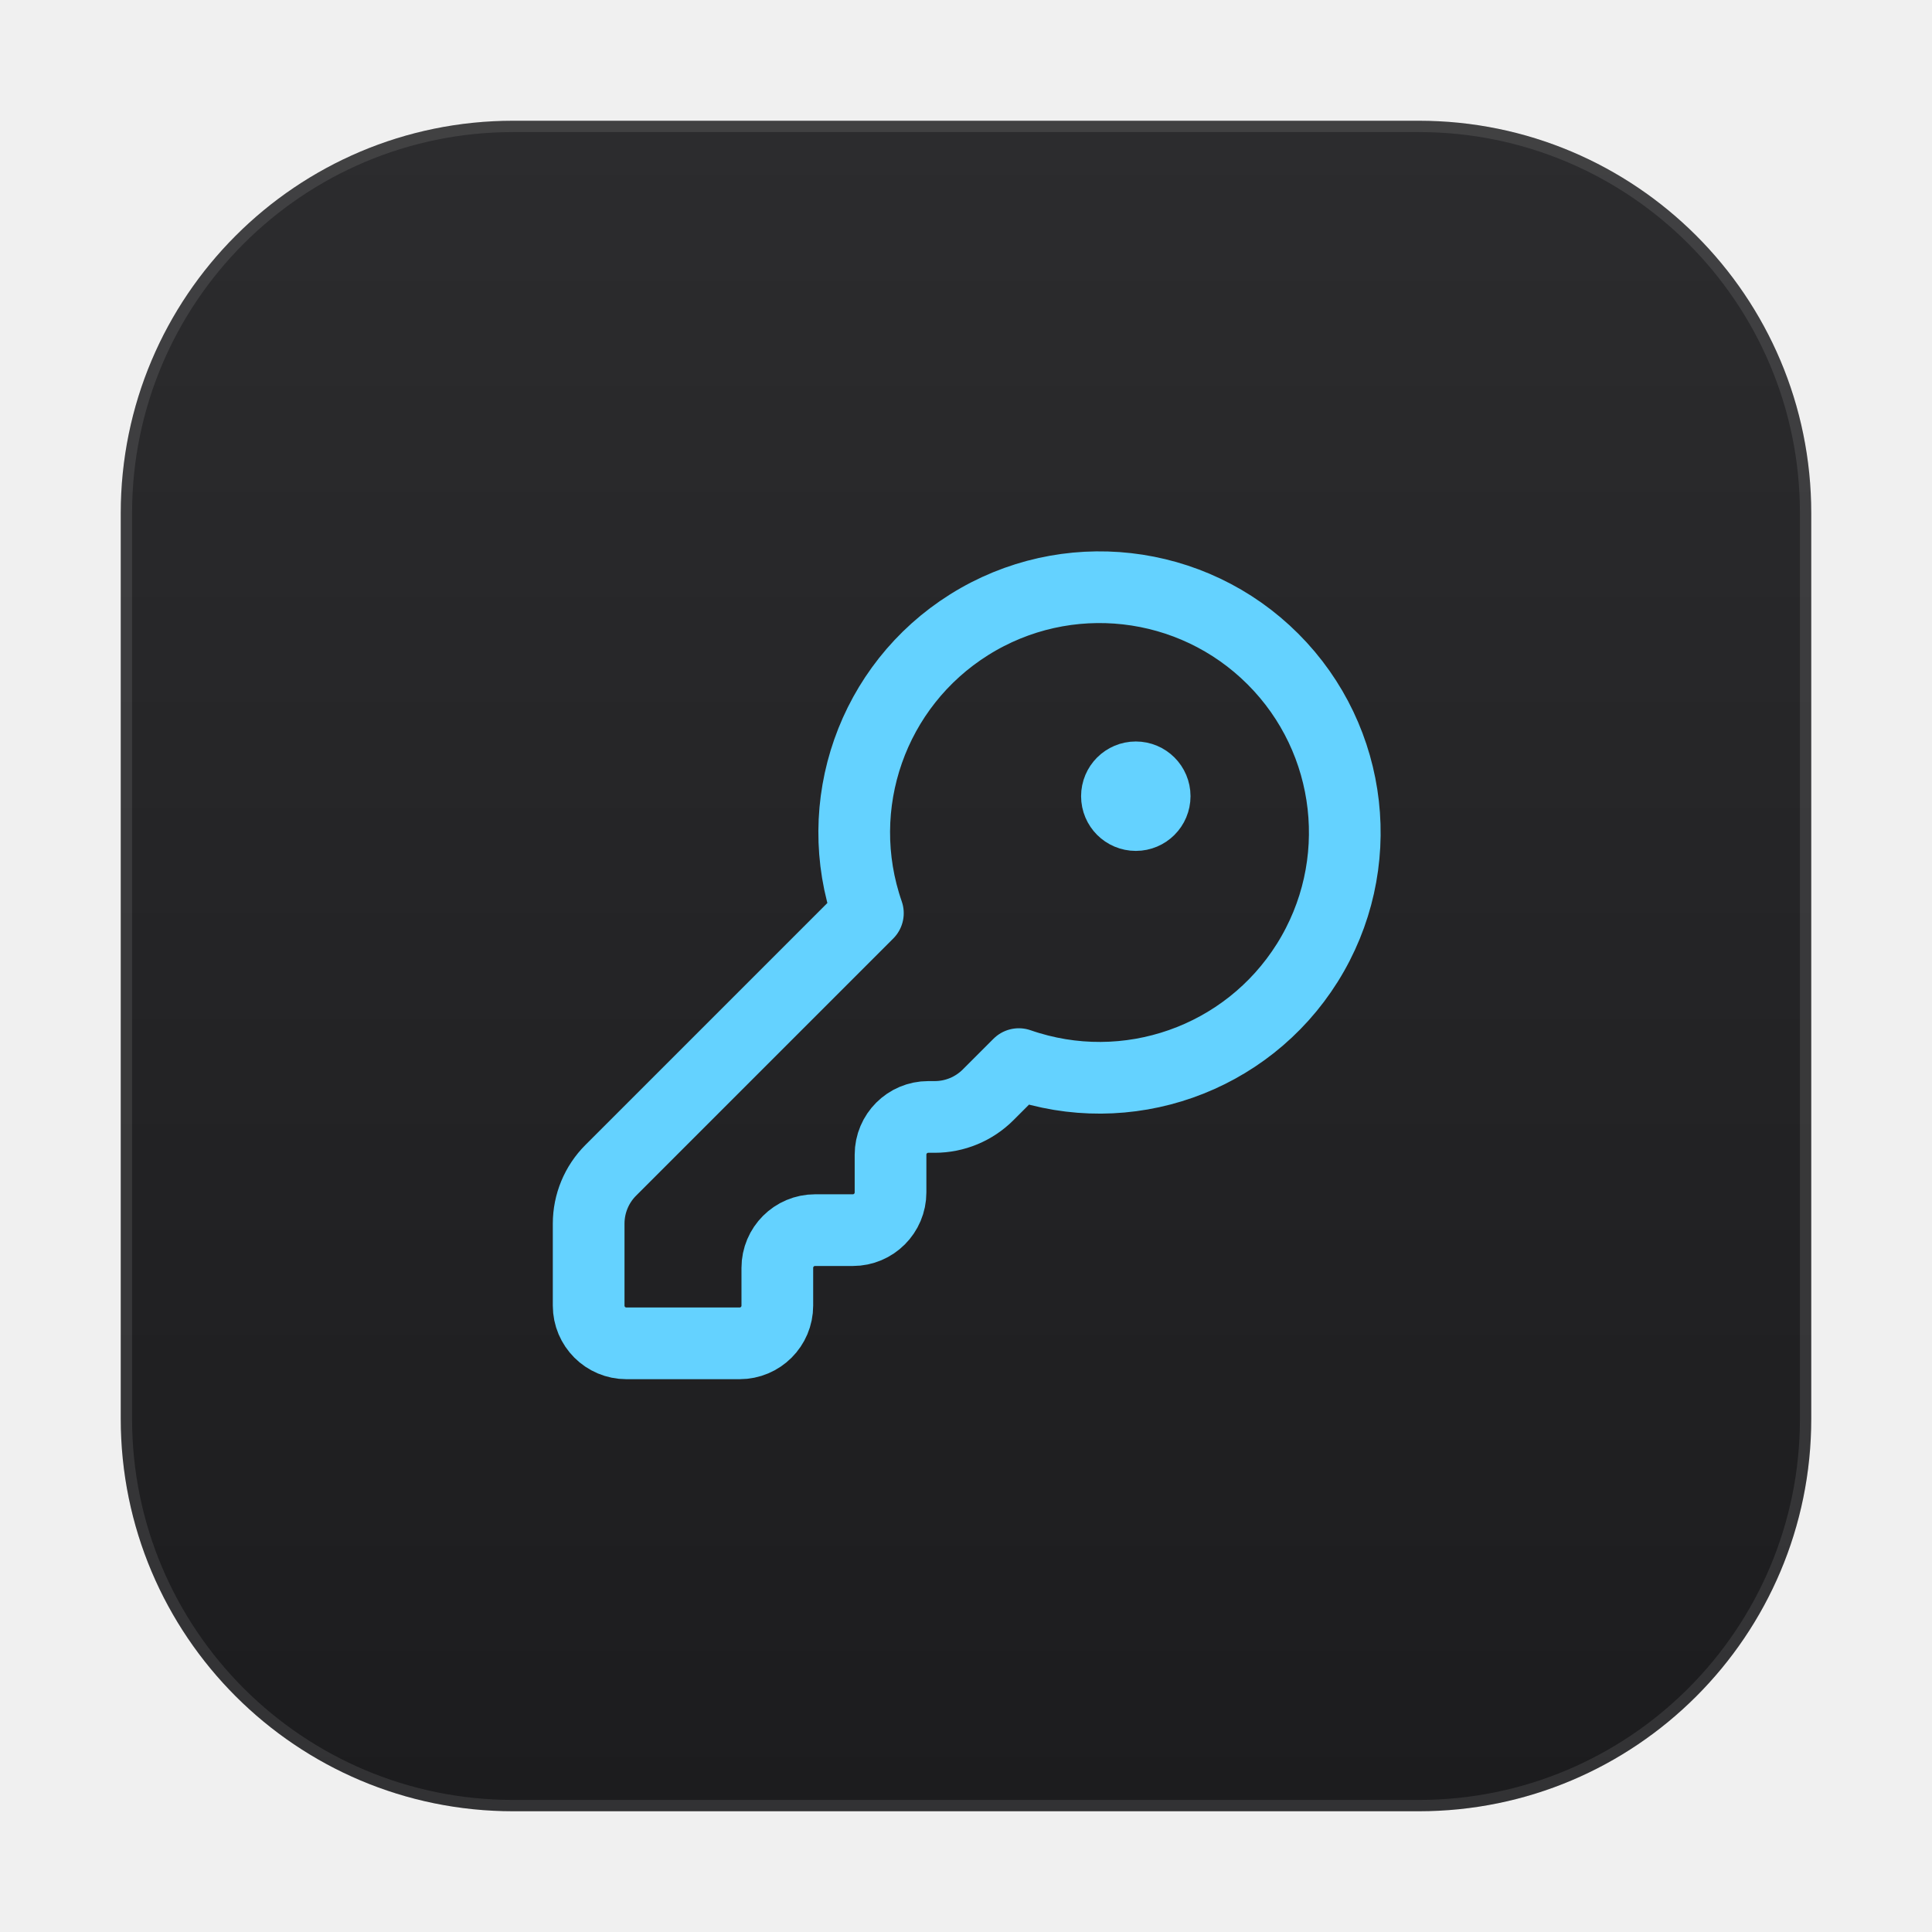
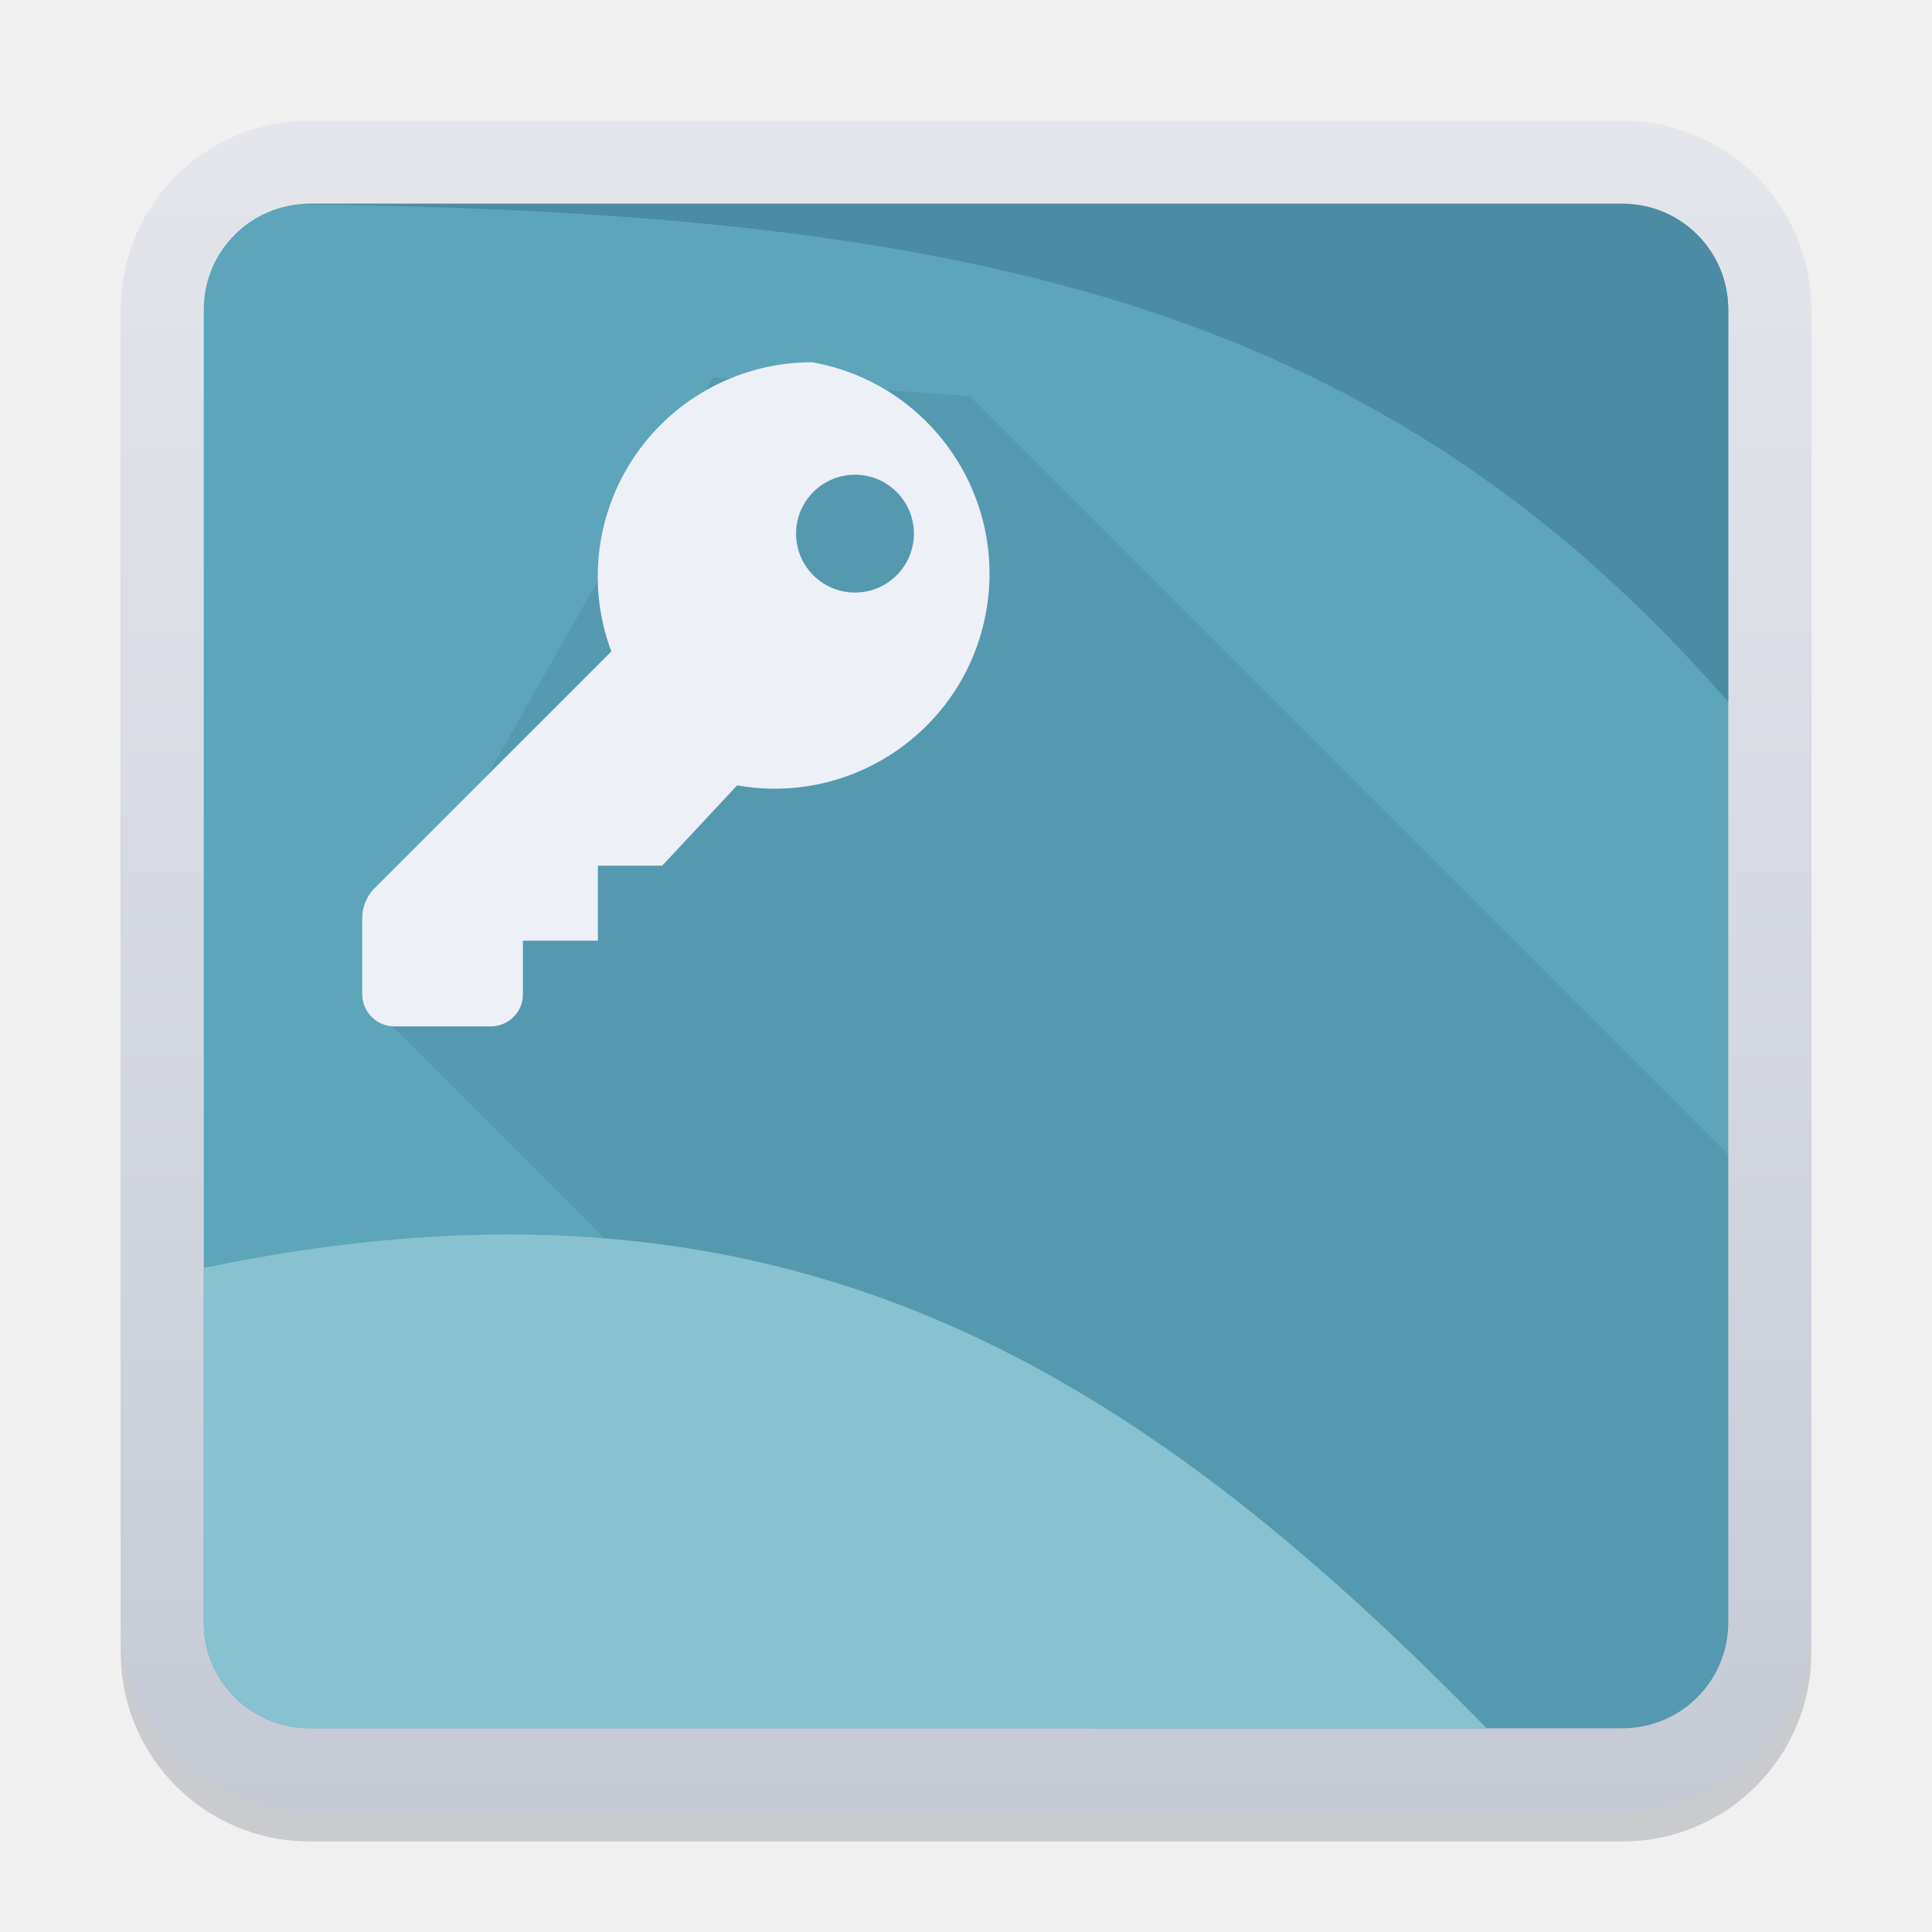
<svg xmlns="http://www.w3.org/2000/svg" width="512" height="512" viewBox="0 0 512 512">
  <defs>
-     <linearGradient id="tile" x1="0" y1="0" x2="0" y2="1">
-       <stop offset="0" stop-color="#2c2c2e" />
-       <stop offset="1" stop-color="#1c1c1e" />
+     <clipPath id="screen">
+       <rect x="54" y="54" width="404" height="404" rx="28" />
+     </clipPath>
+     <linearGradient id="frame" x2="0" y2="1">
+       <stop stop-color="#e4e6ec" />
+       <stop offset="1" stop-color="#c5cad5" />
    </linearGradient>
  </defs>
-   <rect x="32" y="32" width="448" height="448" rx="104" fill="url(#tile)" />
-   <rect x="33.5" y="33.5" width="445" height="445" rx="102.5" fill="none" stroke="#ffffff" stroke-opacity="0.10" stroke-width="3" />
-   <g transform="translate(136 136) scale(10)" color="#64d2ff" fill="none" stroke="currentColor" stroke-width="1.9" stroke-linecap="round" stroke-linejoin="round">
-     <path d="M2.586 17.414A2 2 0 0 0 2 18.828V21a1 1 0 0 0 1 1h3a1 1 0 0 0 1-1v-1a1 1 0 0 1 1-1h1a1 1 0 0 0 1-1v-1a1 1 0 0 1 1-1h.172a2 2 0 0 0 1.414-.586l.814-.814a6.5 6.5 0 1 0-4-4z" />
-     <circle cx="16.5" cy="7.5" r=".5" fill="currentColor" />
+   <rect x="32" y="40" width="448" height="448" rx="50" fill="#172033" opacity=".18" />
+   <rect x="32" y="32" width="448" height="448" rx="50" fill="url(#frame)" />
+   <g clip-path="url(#screen)">
+     <path fill="#5ca5bb" d="M54 54h404v404H54z" />
+     <path fill="#4b8ba3" d="M54 54h404v132C362 76 248 54 54 54Z" />
+     <path fill="#417b93" opacity=".30" d="M189 100 257 105 548 396V548H380L96 264Z" />
+     <path fill="#88c1cf" d="M54 336c154-32 246 26 340 122H54Z" />
+     <g transform="translate(8 13.6774) scale(.709677)">
+       <path fill="#edf0f6" fill-rule="evenodd" d="M292 116a80 80 0 0 0-75 108l-89 89a16 16 0 0 0-4 11v28a12 12 0 0 0 12 12h36a12 12 0 0 0 12-12v-20h28v-28h24l28-30a80 80 0 1 0 28-158Zm16 42a22 22 0 1 1 0 44 22 22 0 0 1 0-44Z" />
+     </g>
  </g>
</svg>
